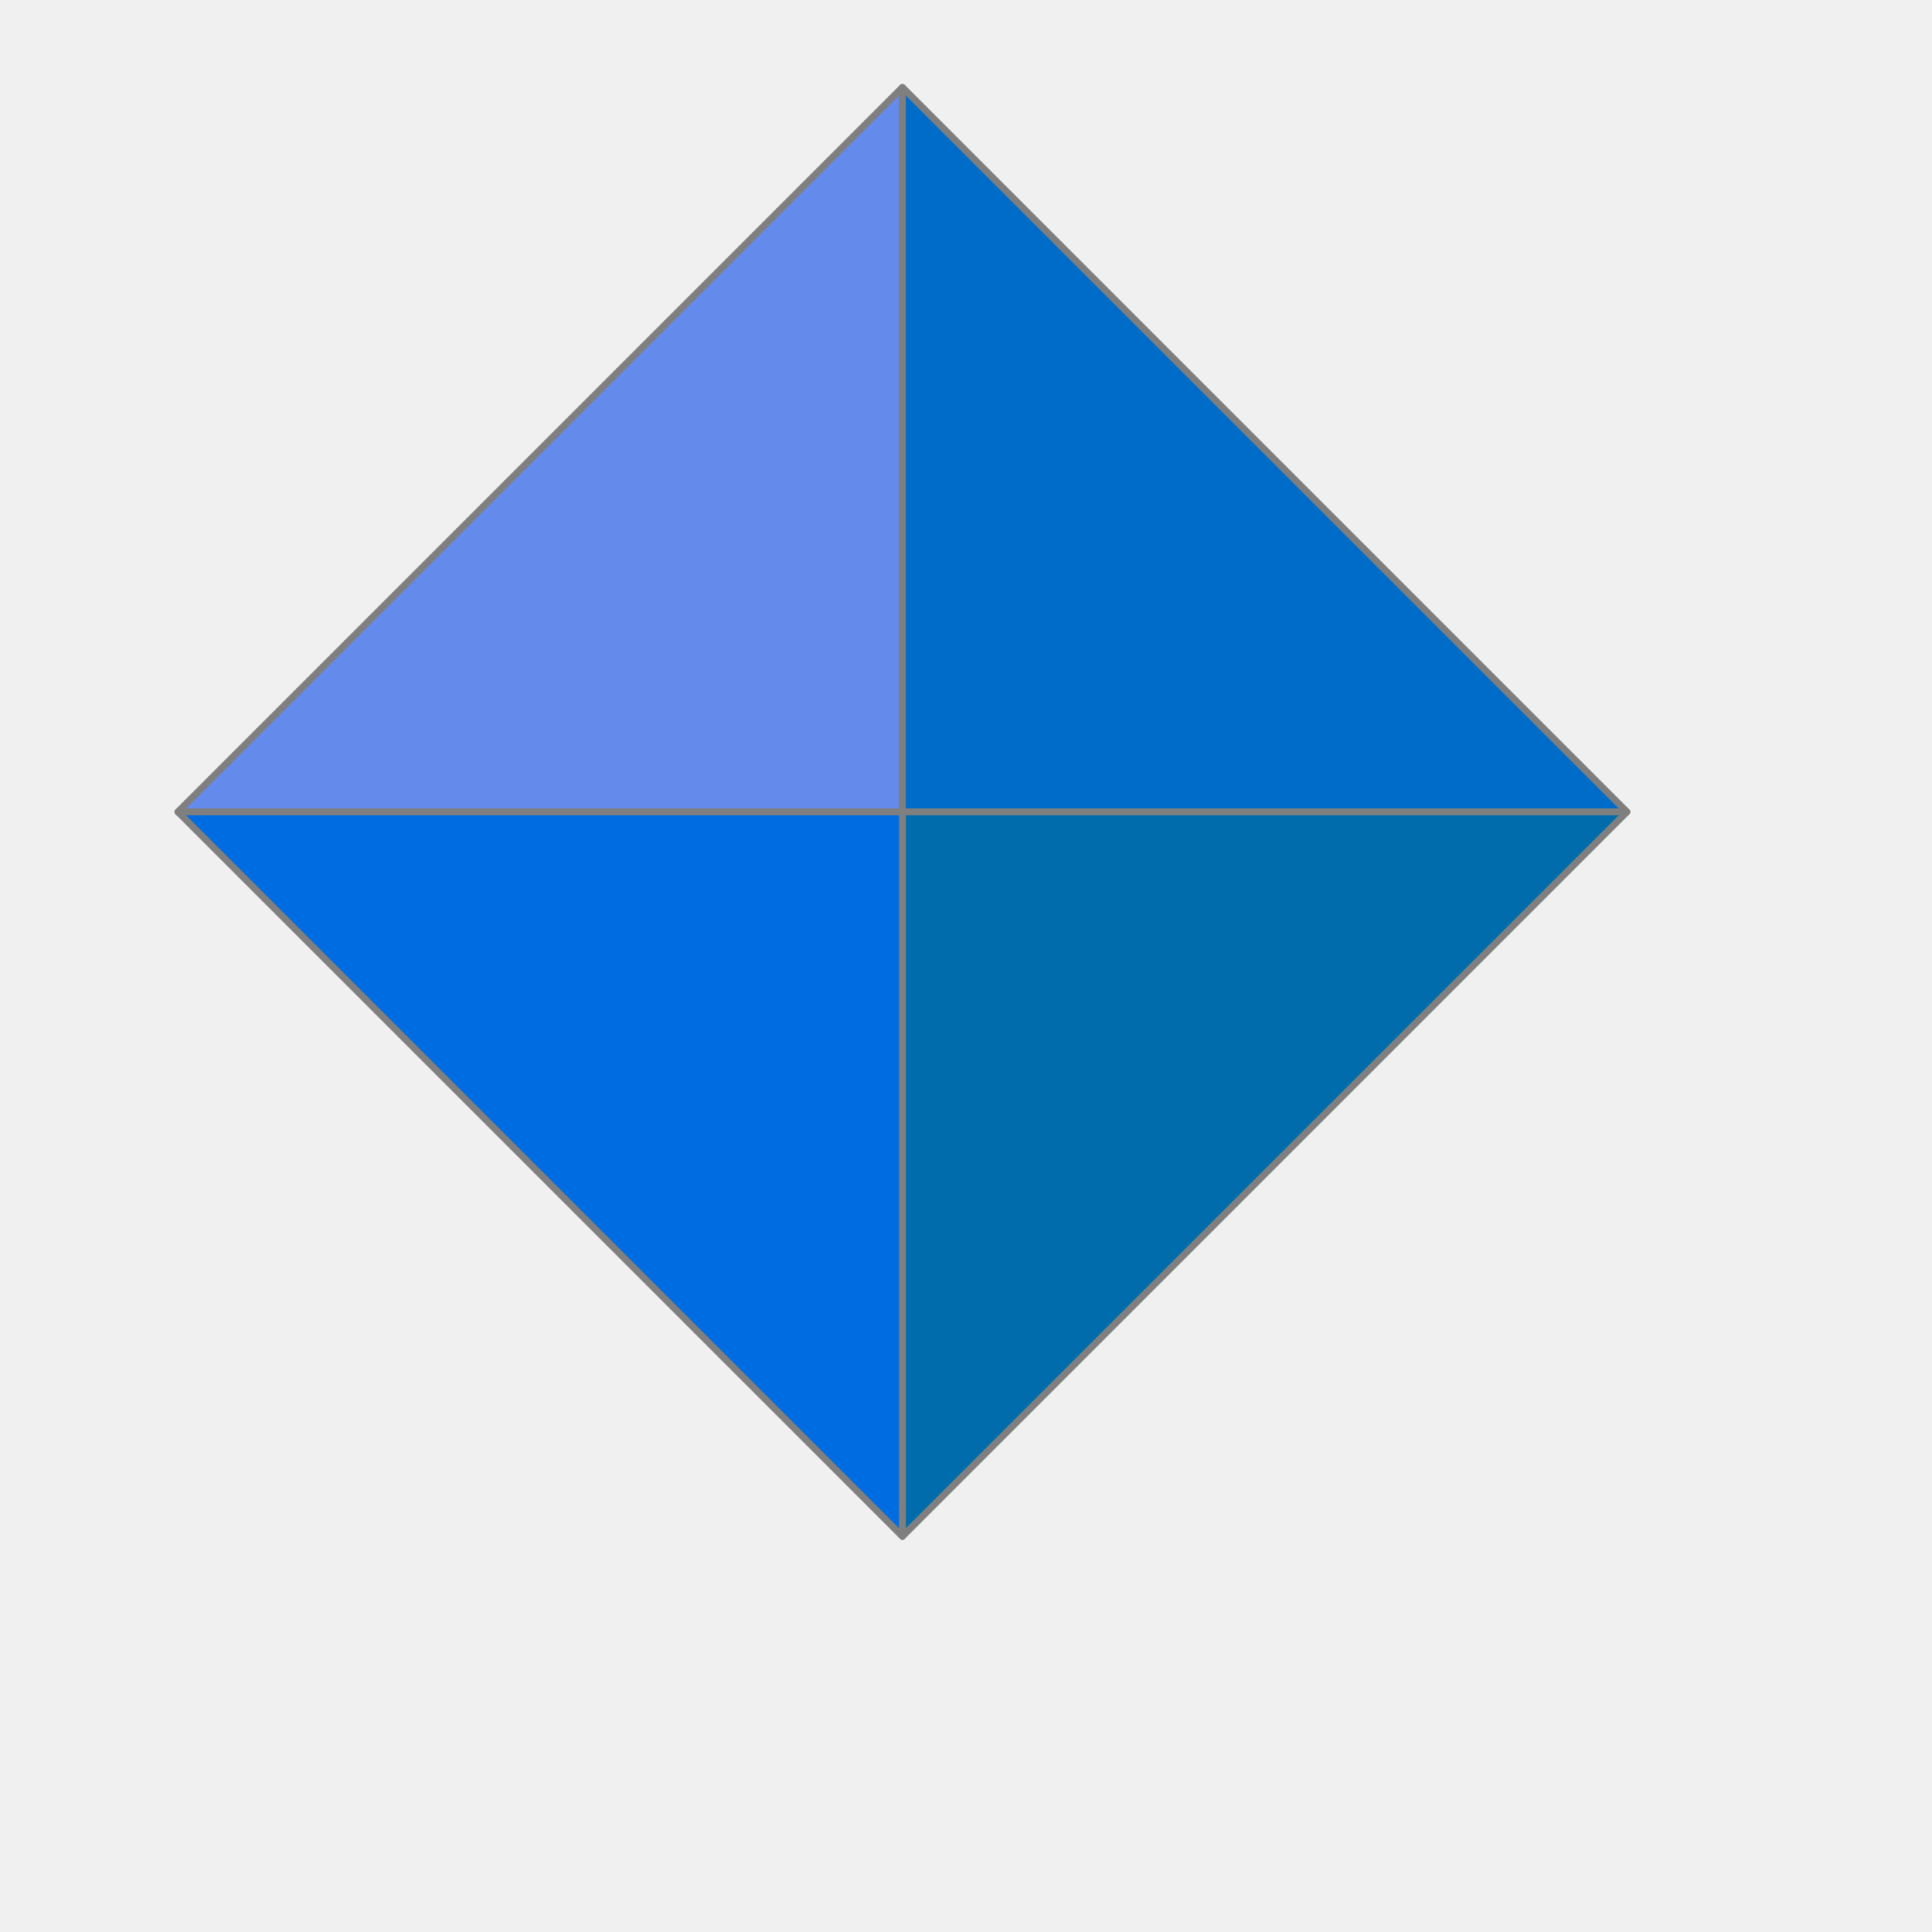
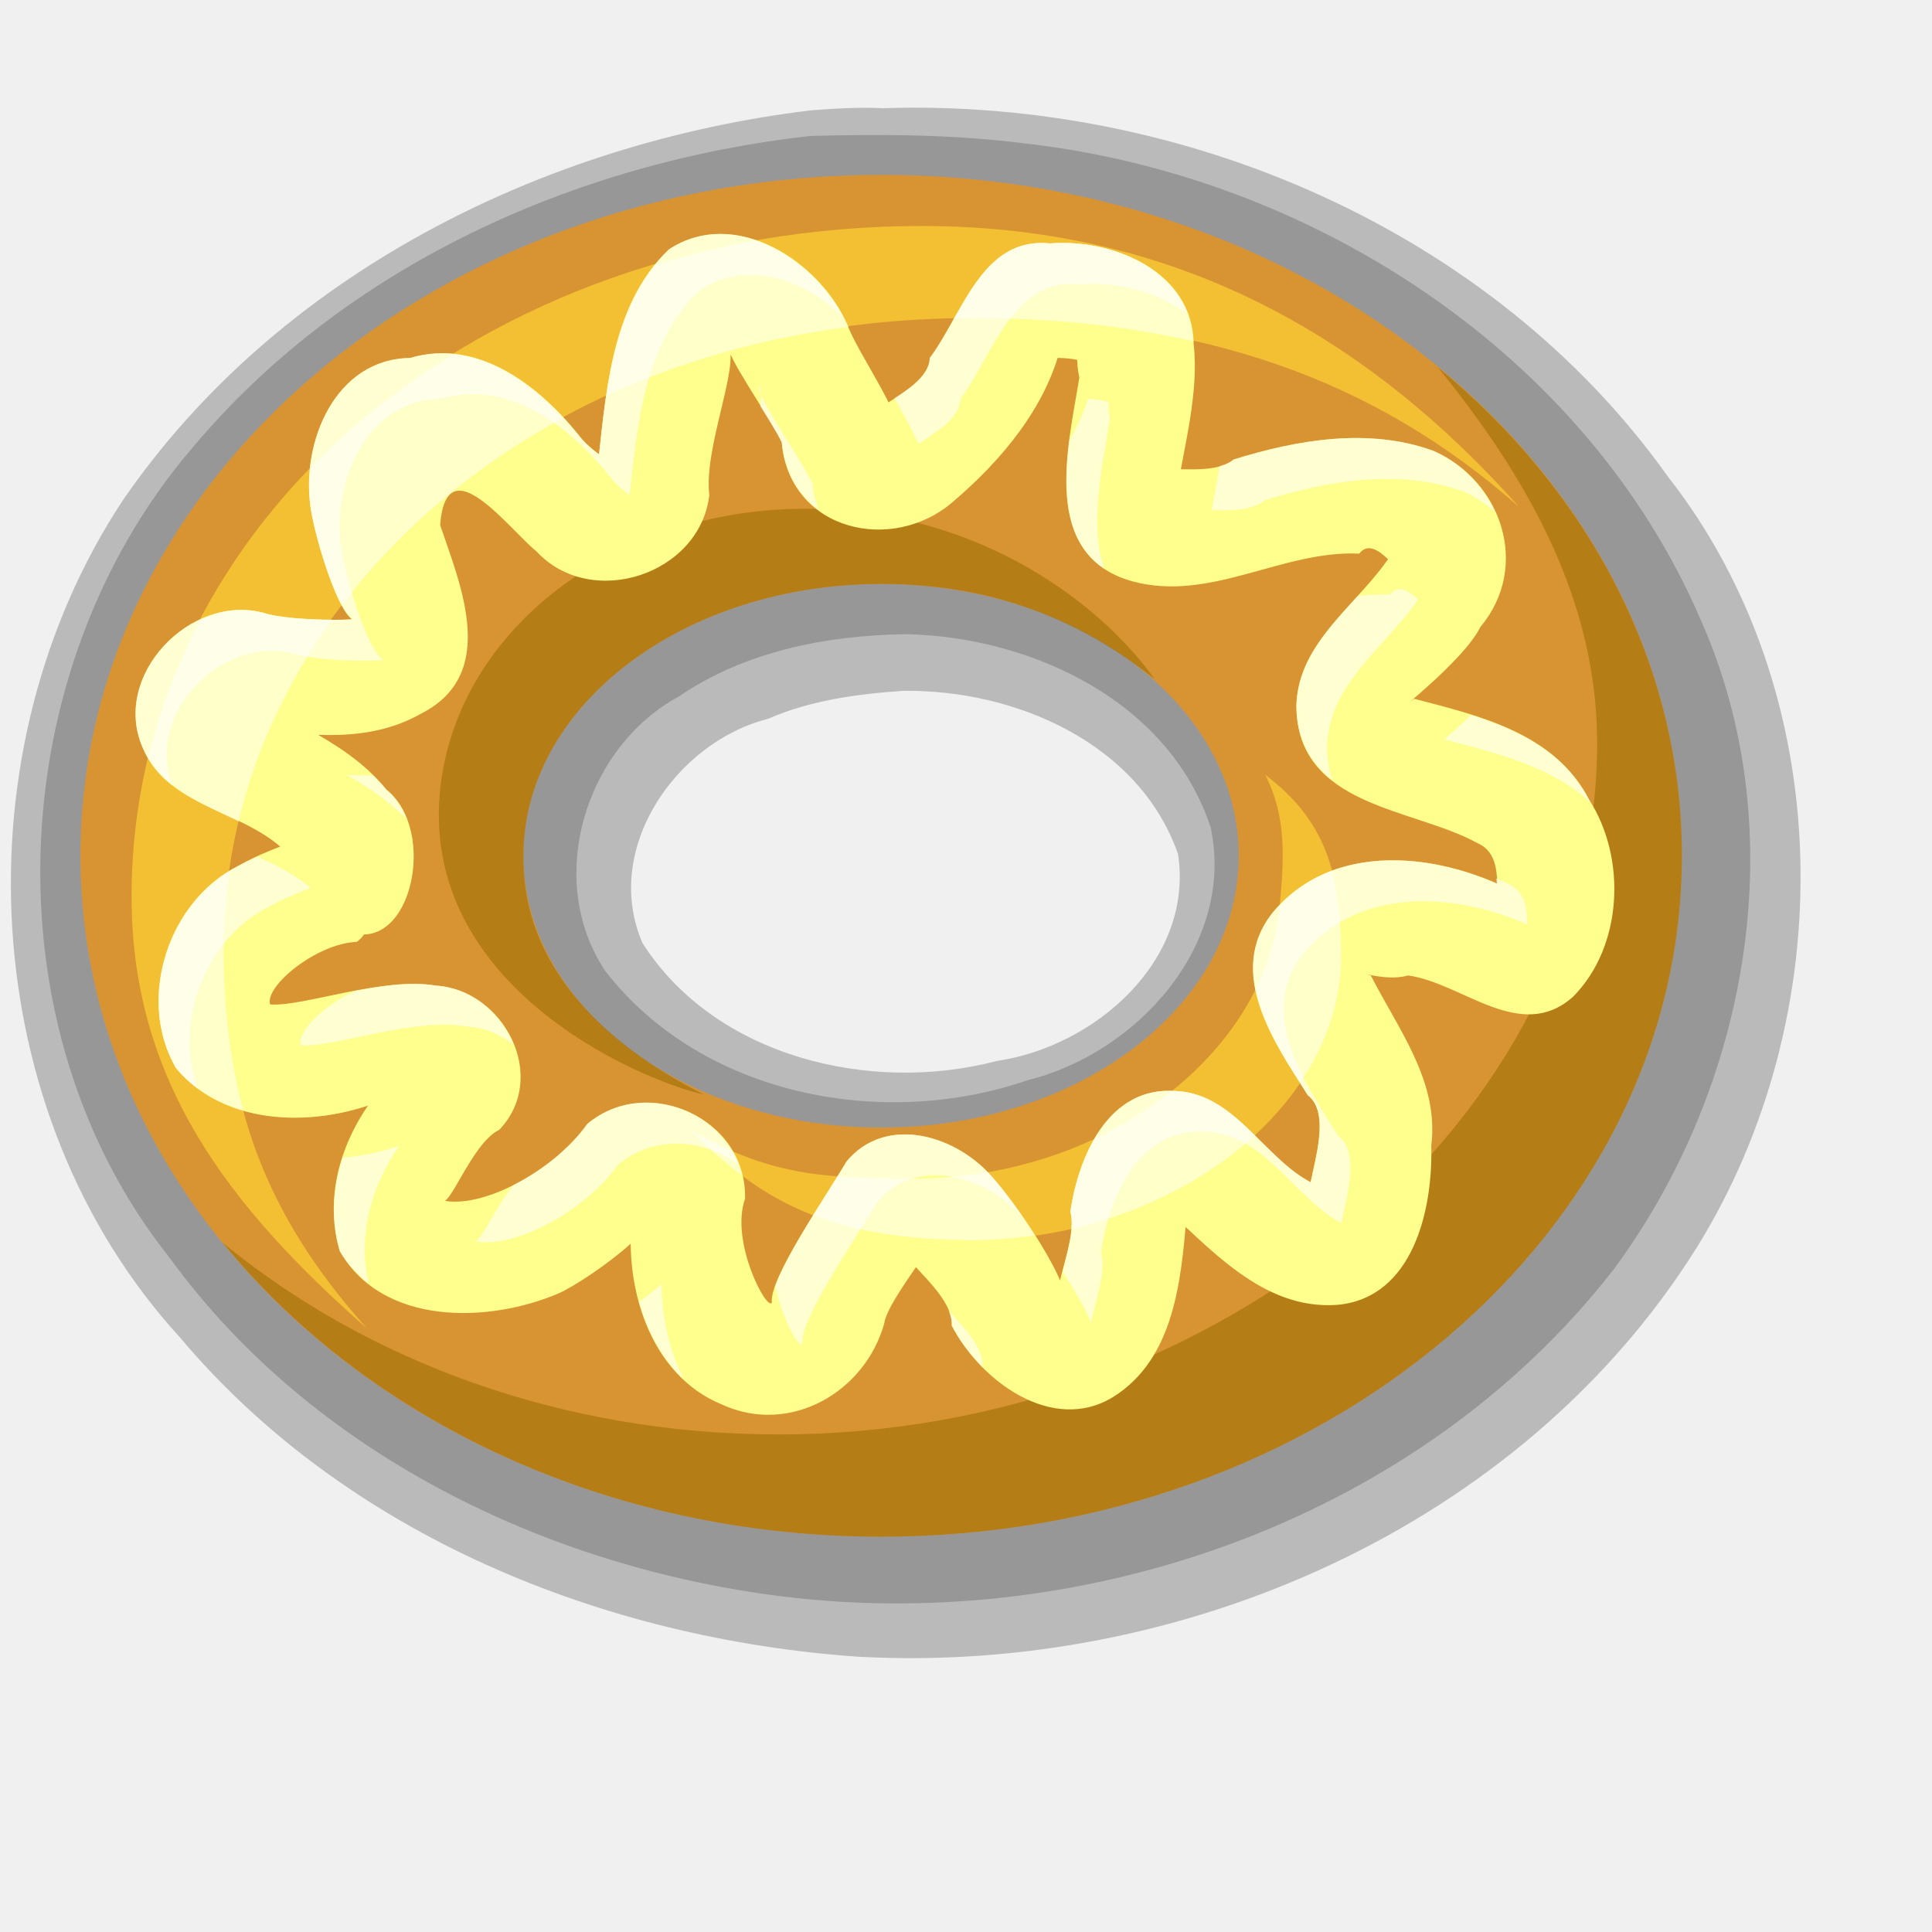
- <svg xmlns="http://www.w3.org/2000/svg" xmlns:xlink="http://www.w3.org/1999/xlink" id="svg840" width="100mm" height="100mm">
+ <svg xmlns="http://www.w3.org/2000/svg" xmlns:xlink="http://www.w3.org/1999/xlink" height="100mm" width="100mm" id="svg840">
  <defs id="defs842">
    <linearGradient id="linearGradient1097">
-       <stop style="stop-color:#ff0000;stop-opacity:1;" offset="0" id="stop1098" />
-       <stop style="stop-color:#ffffff;stop-opacity:1;" offset="1" id="stop1099" />
+       <stop id="stop1098" offset="0" style="stop-color:#ff0000;stop-opacity:1;" />
+       <stop id="stop1099" offset="1" style="stop-color:#ffffff;stop-opacity:1;" />
    </linearGradient>
    <linearGradient id="linearGradient845">
-       <stop style="stop-color:#ff0000;stop-opacity:1;" offset="0" id="stop846" />
-       <stop style="stop-color:#ffffff;stop-opacity:1;" offset="1" id="stop847" />
+       <stop id="stop846" offset="0" style="stop-color:#ff0000;stop-opacity:1;" />
+       <stop id="stop847" offset="1" style="stop-color:#ffffff;stop-opacity:1;" />
    </linearGradient>
-     <linearGradient xlink:href="#linearGradient845" id="linearGradient848" x1="0" y1="0.5" x2="1.109" y2="0.503" />
-     <radialGradient xlink:href="#linearGradient1097" id="radialGradient1096" cx="0.5" cy="0.5" r="0.406" fx="0.5" fy="0.5" />
+     <linearGradient y2="0.503" x2="1.109" y1="0.5" x1="0" id="linearGradient848" xlink:href="#linearGradient845" />
+     <radialGradient fy="0.5" fx="0.5" r="0.406" cy="0.5" cx="0.5" id="radialGradient1096" xlink:href="#linearGradient1097" />
  </defs>
-   <path style="fill:#648aec;fill-opacity:1;fill-rule:evenodd;stroke:#7f7f7f;stroke-width:1pt;stroke-opacity:1;stroke-linejoin:round;stroke-linecap:round;" d="M 34.808,158.824 L 176.54,158.824 L 176.54,17.092 L 34.808,158.824 z " id="path1047" />
-   <path style="fill:#006cca;fill-opacity:1;fill-rule:evenodd;stroke:#7f7f7f;stroke-width:1pt;stroke-opacity:1;stroke-linejoin:round;stroke-linecap:round;" d="M 176.54,17.092 L 176.54,158.824 L 318.273,158.824 L 176.54,17.092 z " id="path1048" />
-   <path style="fill:#006cac;fill-opacity:1;fill-rule:evenodd;stroke:#7f7f7f;stroke-width:1pt;stroke-opacity:1;stroke-linejoin:round;stroke-linecap:round;" d="M 176.54,300.556 L 176.54,158.824 L 318.273,158.824 L 176.54,300.556 z " id="path1049" />
-   <path style="fill:#006ce2;fill-opacity:1;fill-rule:evenodd;stroke:#7f7f7f;stroke-width:1pt;stroke-opacity:1;stroke-linejoin:round;stroke-linecap:round;" d="M 176.54,300.556 L 176.54,158.824 L 34.808,158.824 L 176.54,300.556 z " id="path1050" />
+   <path id="path8178" d="M 158.655,21.584 C 106.269,27.897 54.447,53.677 24.06,97.825 C -8.419,146.936 -4.922,217.781 35.187,261.617 C 67.776,300.369 118.068,320.608 167.777,324.092 C 231.053,327.613 297.662,298.749 331.883,244.129 C 360.091,198.802 359.678,135.92 326.334,93.294 C 291.923,44.895 231.301,19.212 172.711,21.169 C 168.011,20.927 163.342,21.235 158.655,21.584 z M 176.663,135.147 C 198.425,134.852 222.876,145.273 230.464,167.115 C 233.567,187.888 214.207,204.727 195.067,207.54 C 170.401,214.041 140.014,206.86 125.716,184.534 C 117.741,166.3 132.049,145.261 150.232,140.627 C 158.558,136.991 167.669,135.76 176.663,135.147 z " style="fill:#000000;fill-opacity:0.225;stroke:none;stroke-width:12.5;stroke-linecap:round;stroke-linejoin:round;stroke-miterlimit:4;stroke-opacity:1" />
+   <path id="path7402" d="M 158.516,26.593 C 112.713,31.704 67.489,51.93 37.548,87.707 C 0.36,131.177 -2.762,200.964 33.234,246.131 C 61.062,284.322 106.837,306.556 153.064,312.308 C 213.262,319.718 278.092,296.77 315.768,248.216 C 342.146,212.439 351.093,162.541 332.693,121.235 C 310.124,68.75 256.046,34.258 200.251,28.033 C 186.422,26.276 172.434,26.228 158.516,26.593 z M 177.289,124.06 C 201.826,124.592 228.834,137.226 236.859,161.957 C 241.658,184.86 222.4,205.997 201.136,211.288 C 172.733,221.09 137.39,214.405 118.42,189.973 C 106.504,172.182 114.393,146.174 132.854,136.223 C 145.787,127.373 161.849,124.267 177.289,124.06 z " style="stroke-opacity:1;stroke-miterlimit:4;stroke-linejoin:round;stroke-linecap:round;stroke-width:12.5;stroke:none;fill-opacity:0.188;fill:#000000" />
+   <g id="g1309" transform="translate(-4.104217,-4.788253)">
+     <path id="path1306" d="M 176.469,39 C 90.001,39 19.844,98.659 19.844,172.188 C 19.844,245.716 90.001,305.406 176.469,305.406 C 262.936,305.406 333.125,245.716 333.125,172.188 C 333.125,98.659 262.936,39 176.469,39 z M 176.469,119.031 C 215.093,119.031 246.438,142.837 246.438,172.188 C 246.438,201.538 215.093,225.375 176.469,225.375 C 137.845,225.375 106.5,201.538 106.5,172.188 C 106.5,142.837 137.845,119.031 176.469,119.031 z " style="fill:#d89433;fill-opacity:1;stroke:none;stroke-width:12.5;stroke-linecap:round;stroke-linejoin:round;stroke-miterlimit:4;stroke-opacity:1" />
+     <path id="path3590" d="M 285.344,76.594 C 302.814,98.078 316.545,122.055 316.545,150.135 C 316.545,223.664 242.936,285.406 156.469,285.406 C 114.194,285.406 75.872,271.084 47.688,247.906 C 75.966,282.621 123.084,305.406 176.469,305.406 C 262.936,305.406 333.125,245.716 333.125,172.188 C 333.125,134.651 314.756,100.809 285.344,76.594 z M 167.413,104.504 C 128.872,101.986 95.661,125.011 90.604,156.292 C 84.006,197.108 129.459,216.18 141.806,218.912 C 107.486,201.463 106.5,179.745 106.5,172.188 C 106.5,142.837 137.845,119.031 176.469,119.031 C 193.197,119.031 211.676,123.044 229.967,137.633 C 220.534,124.331 198.828,106.556 167.413,104.504 z " style="fill:#9b6c00;fill-opacity:0.573;stroke:none;stroke-width:12.5;stroke-linecap:round;stroke-linejoin:round;stroke-miterlimit:4;stroke-opacity:1" />
+     <path id="path2069" d="M 184.469,49 C 98.001,49 29.844,106.659 29.844,180.188 C 29.844,216.1 48.645,240.657 75.844,264.625 C 55.848,242.253 47.844,220.435 47.844,190.188 C 47.844,124.868 108.001,67 194.469,67 C 238.807,67 272.772,78.769 301.281,103.969 C 272.67,71.848 235.476,49 184.469,49 z M 251.625,156.375 C 255.861,164.703 255.291,172.872 254.438,182.188 C 251.87,210.222 221.093,235.375 182.469,235.375 C 163.309,235.375 154.004,234.126 139.312,226 C 154.002,240.947 168.173,247.375 194.469,247.375 C 233.093,247.375 266.438,221.538 266.438,192.188 C 266.438,177.396 264.466,166.013 251.625,156.375 z " style="fill:#ffd533;fill-opacity:0.676;stroke:none;stroke-width:12.5;stroke-linecap:round;stroke-linejoin:round;stroke-miterlimit:4;stroke-opacity:1" />
+     <path id="path5115" d="M 73.873,189.044 C 66.021,189.358 55.831,197.734 56.943,201.29 C 63.553,201.745 78.945,195.805 89.379,197.604 C 102.75,198.436 111.587,215.548 101.773,225.808 C 96.263,228.47 91.833,242.039 90.343,239.549 C 98.194,241.55 112.422,233.914 118.989,224.667 C 130.781,214.792 150.318,223.59 149.851,239.311 C 146.889,247.746 154.175,261.406 155.1,259.605 C 154.561,254.965 165.157,239.659 169.76,231.937 C 177.685,222.557 191.632,227.095 198.474,235.356 C 204.09,241.682 213.357,256.139 212.253,258.985 C 208.541,259.942 215.169,247.251 213.495,241.878 C 215.016,231.002 220.991,217.128 234.216,218.234 C 247.249,218.868 252.811,234.97 264.563,237.604 C 253.724,246.813 267.292,224.754 259.96,219.075 C 253.39,208.761 243.753,194.994 253.121,183.259 C 265.633,168.252 288.611,171.901 303.481,181.043 C 291.983,188.157 301.308,173.247 293.143,169.732 C 280.697,162.808 257.814,162.73 257.704,142.857 C 258.059,129.935 270.449,122.701 276.648,112.655 C 279.235,120.674 273.522,108.516 270.002,113.095 C 255.019,112.382 240.968,122.609 225.753,118.545 C 207.426,113.551 213.075,92.211 215.249,78.68 C 213.685,70.91 217.1,72.329 216.456,75.766 C 212.566,73.687 203.338,76.208 211.629,72.594 C 208.604,84.645 199.967,94.88 190.659,102.838 C 178.726,113.331 158.518,108.643 157.039,91.312 C 154.169,85.48 145.967,74.184 146.574,72.205 C 148.865,76.358 141.732,92.397 142.865,101.624 C 141.064,117.214 119.729,124.171 109.08,112.676 C 103.494,108.142 91.43,91.676 90.207,107.509 C 94.183,119.243 101.727,136.667 86.477,144.395 C 76.501,150.078 64.927,148.813 54.109,147.298 C 49.645,146.113 36.959,149.622 45.246,145.553 C 45.44,141.026 38.411,129.596 47.568,136.754 C 57.596,145.472 71.093,148.621 79.732,159.291 C 89.677,167.233 84.671,190.849 72.764,187.224 C 70.023,181.828 67.282,176.432 64.541,171.036 C 67.253,169.136 61.889,178.921 61.138,172.641 C 53.172,163.158 37.133,163.391 32.013,151.037 C 25.859,136.951 41.341,120.841 55.682,124.677 C 60.803,126.366 75.73,126.329 75.012,125.464 C 71.707,130.669 65.55,109.677 64.848,103.91 C 63.02,91.256 69.664,75.024 84.337,74.818 C 97.529,70.877 109.499,80.195 117.287,89.861 C 120.856,94.688 127.153,95.603 120.788,98.167 C 122.604,82.933 123.175,64.783 134.975,53.566 C 147.915,45.088 164.537,55.889 169.948,68.487 C 171.626,73.442 182.727,89.334 178.363,88.248 C 166.64,86.269 185.786,82.424 185.997,74.814 C 192.357,66.355 196.201,51.031 209.435,52.411 C 221.737,51.428 237.522,57.814 237.616,72.141 C 238.71,81.33 235.715,92.357 234.502,100.065 C 225.179,93.491 240.257,99.139 245.426,94.675 C 257.919,90.806 271.88,88.396 284.479,92.965 C 297.962,98.85 303.553,115.723 293.704,127.44 C 290.627,133.859 276.181,144.994 280.74,141.484 C 293.68,144.849 308.265,148.252 314.972,161.224 C 322.352,172.621 321.598,189.972 311.812,199.805 C 301.484,208.949 290.171,197.027 279.538,195.614 C 275.001,196.98 268.046,194.236 272.273,195.608 C 277.596,206.096 285.683,216.356 284.099,228.918 C 284.441,241.279 280.616,258.703 265.719,260.055 C 250.932,261.137 240.564,248.625 230.555,239.746 C 236.486,241.928 239.734,234.152 236.213,242.854 C 235.138,255.377 233.785,270.575 221.942,278.026 C 209.971,285.463 195.782,274.816 190.292,264.093 C 190.81,255.979 171.932,246.361 185.314,247.673 C 190.153,244.587 177.745,258.859 177.106,263.606 C 173.404,277.108 158.698,285.601 145.471,279.608 C 130.911,273.753 125.881,255.798 127.913,241.457 C 139.283,240.819 119.326,255.126 113.532,257.746 C 99.78,263.678 78.959,264.241 70.575,249.517 C 66.587,236.04 73.178,221.769 83.38,212.93 C 85.558,219.653 87.681,220.683 79.561,219.757 C 66.513,225.374 48.358,225.46 38.549,213.78 C 30.713,200.316 36.926,180.936 50.946,174.065 C 57.157,170.393 71.015,166.045 74.563,166.455 C 68.006,169.09 81.176,184.093 73.873,189.044 z " style="fill:#ffff8d;fill-opacity:1;fill-rule:nonzero;stroke:none;stroke-width:1px;stroke-linecap:butt;stroke-linejoin:miter;stroke-opacity:1" />
+     <path id="path5876" d="M 145.125,50.562 C 141.662,50.545 138.204,51.443 134.969,53.562 C 124.285,63.72 122.813,79.475 121.281,93.688 C 120.018,92.713 118.543,91.581 117.281,89.875 C 109.493,80.209 97.536,70.871 84.344,74.812 C 69.671,75.019 63.016,91.253 64.844,103.906 C 65.43,108.72 69.8,123.966 73.156,125.906 C 69.198,126.241 59.628,125.987 55.688,124.688 C 41.347,120.851 25.846,136.946 32,151.031 C 33.327,154.234 35.41,156.569 37.875,158.469 C 32.356,144.519 47.535,128.902 61.688,132.688 C 65.628,133.987 75.198,134.241 79.156,133.906 C 75.8,131.966 71.43,116.72 70.844,111.906 C 69.016,99.253 75.671,83.019 90.344,82.812 C 103.536,78.871 115.493,88.209 123.281,97.875 C 124.543,99.581 126.018,100.713 127.281,101.688 C 128.813,87.475 130.285,71.72 140.969,61.562 C 150.258,55.477 161.394,59.402 168.969,66.719 C 164.437,58.028 154.845,50.611 145.125,50.562 z M 214.188,52.375 C 212.578,52.266 210.975,52.283 209.438,52.406 C 196.203,51.026 192.36,66.354 186,74.812 C 185.908,78.13 182.257,80.644 179.094,82.688 C 180.839,85.787 182.536,88.931 183.812,91.594 C 187.156,89.44 191.895,86.585 192,82.812 C 198.36,74.354 202.203,59.026 215.438,60.406 C 222.56,59.837 230.764,61.83 236.5,66.312 C 233.348,57.617 223.535,53.005 214.188,52.375 z M 152.562,80.219 C 153.045,81.093 153.063,82.559 152.875,84.312 C 154.412,86.798 156.118,89.457 157.031,91.312 C 157.542,97.297 160.384,101.666 164.25,104.531 C 163.666,102.929 163.195,101.227 163.031,99.312 C 160.162,93.48 151.956,82.198 152.562,80.219 z M 216.938,82.812 C 216.035,85.69 214.741,88.41 213.281,91.062 C 212.058,100.76 212.291,110.871 220.156,116.062 C 217.097,107.322 219.849,95.407 221.25,86.688 C 220.946,85.177 220.963,84.275 220.969,83.406 C 219.598,83.053 218.248,82.847 216.938,82.812 z M 264.906,90.656 C 258.279,91.171 251.684,92.753 245.438,94.688 C 244.701,95.324 243.727,95.679 242.688,95.969 C 242.164,99.074 241.632,101.866 241.125,104.594 C 244.374,104.643 248.988,104.803 251.438,102.688 C 263.931,98.818 277.87,96.4 290.469,100.969 C 292.768,101.972 294.759,103.375 296.562,104.938 C 294.232,99.833 290.091,95.423 284.469,92.969 C 278.17,90.684 271.533,90.141 264.906,90.656 z M 277.406,120.094 C 276.918,120.215 276.44,120.521 276,121.094 C 273.873,120.992 271.783,121.139 269.688,121.406 C 263.96,127.712 257.965,133.91 257.719,142.844 C 257.757,149.731 260.623,154.165 264.75,157.406 C 264.095,155.495 263.732,153.316 263.719,150.844 C 264.056,138.576 275.095,131.382 281.531,122.094 C 280.38,121.01 278.838,119.737 277.406,120.094 z M 291.906,144.656 C 287.763,148.608 284.143,151.476 286.75,149.469 C 296.76,152.072 307.711,154.752 315.281,161.812 C 315.165,161.623 315.09,161.406 314.969,161.219 C 310.168,151.935 301.286,147.632 291.906,144.656 z M 71.938,156.375 C 76.103,158.79 80.121,161.448 83.562,164.969 C 82.694,162.761 81.518,160.718 79.719,159.281 C 78.886,158.253 77.978,157.369 77.062,156.469 C 75.362,156.549 73.651,156.448 71.938,156.375 z M 54.5,172.375 C 53.257,172.949 51.887,173.501 50.938,174.062 C 36.918,180.933 30.727,200.318 38.562,213.781 C 39.839,215.302 41.251,216.615 42.781,217.75 C 38.071,204.702 44.258,188.277 56.938,182.062 C 58.962,180.866 61.848,179.652 64.875,178.5 C 61.876,175.897 58.212,174.09 54.5,172.375 z M 277.406,173.094 C 268.239,172.915 259.381,175.746 253.125,183.25 C 243.758,194.985 253.399,208.748 259.969,219.062 C 264.217,222.352 261.503,231.042 260.531,236.062 C 251.349,231.25 245.67,218.776 234.219,218.219 C 220.993,217.113 215.022,230.999 213.5,241.875 C 214.405,244.778 212.971,249.694 211.969,253.562 C 214.362,257.237 216.467,260.864 217.531,263.531 C 218.353,259.605 220.582,253.347 219.5,249.875 C 221.022,238.999 226.993,225.113 240.219,226.219 C 251.67,226.776 257.349,239.25 266.531,244.062 C 267.503,239.042 270.217,230.352 265.969,227.062 C 259.399,216.748 249.758,202.985 259.125,191.25 C 269.914,178.309 288.462,179.292 302.906,185.656 C 302.809,182.633 302.589,179.197 299.156,177.719 C 298.441,177.321 297.591,177.014 296.812,176.656 C 296.833,176.997 296.896,177.324 296.906,177.656 C 290.837,174.982 284.049,173.224 277.406,173.094 z M 85.25,197.25 C 81.571,197.223 77.58,197.889 73.688,198.625 C 67.587,201.289 62.107,206.624 62.938,209.281 C 69.548,209.736 84.94,203.795 95.375,205.594 C 98.843,205.809 101.982,207.154 104.594,209.156 C 102.141,203.043 96.436,198.033 89.375,197.594 C 88.071,197.369 86.682,197.261 85.25,197.25 z M 128.844,220.562 C 125.361,220.881 121.948,222.188 119,224.656 C 115.608,229.433 110.171,233.752 104.625,236.562 C 101.329,240.479 98.661,246.661 97.156,247.656 C 105.136,249.012 118.641,241.611 125,232.656 C 132.106,226.705 141.966,227.616 148.625,232.656 C 145.625,224.72 137.148,219.804 128.844,220.562 z M 180.531,226.719 C 176.558,226.859 172.722,228.42 169.75,231.938 C 165.931,238.344 158.07,249.887 155.781,256.312 C 157.082,262.853 160.467,268.813 161.094,267.594 C 160.555,262.954 171.147,247.66 175.75,239.938 C 183.675,230.558 197.627,235.083 204.469,243.344 C 204.518,243.4 204.575,243.505 204.625,243.562 C 202.49,240.431 200.313,237.421 198.469,235.344 C 194.192,230.181 187.153,226.484 180.531,226.719 z M 82.188,228.969 C 78.675,230.154 74.933,230.951 71.125,231.25 C 69.223,237.117 68.751,243.408 70.562,249.531 C 72.058,252.157 74.043,254.134 76.219,255.844 C 74.051,246.449 76.768,236.796 82.188,228.969 z M 133.531,255.969 C 132.249,257.145 130.69,258.29 129.125,259.469 C 130.729,265.295 133.62,270.626 137.906,274.625 C 134.991,268.956 133.573,262.374 133.531,255.969 z M 189.719,261.25 C 190.094,262.204 190.341,263.16 190.281,264.094 C 191.76,266.983 193.909,269.849 196.438,272.375 C 196.389,272.283 196.328,272.186 196.281,272.094 C 196.52,268.359 192.662,264.409 189.719,261.25 z " style="fill:#ffffff;fill-opacity:0.592;fill-rule:nonzero;stroke:none;stroke-width:1px;stroke-linecap:butt;stroke-linejoin:miter;stroke-opacity:1" />
+     <path id="path6639" d="M 151.906,51.844 C 145.191,53.026 138.72,54.684 132.375,56.562 C 126.578,63.682 124.233,72.821 122.844,82.125 C 130.383,78.639 138.42,75.749 146.844,73.406 C 146.77,72.99 146.728,72.518 146.562,72.219 C 146.504,72.409 146.846,73.026 146.938,73.375 C 154.329,71.324 162.061,69.816 170.062,68.75 C 170.04,68.689 169.957,68.558 169.938,68.5 C 166.772,61.131 159.763,54.484 151.906,51.844 z M 214.188,52.375 C 212.578,52.266 210.975,52.283 209.438,52.406 C 199.688,51.39 195.036,59.465 190.719,67.156 C 191.981,67.131 193.195,67 194.469,67 C 210.06,67 224.292,68.549 237.531,71.531 C 237.036,59.429 225.251,53.121 214.188,52.375 z M 92.812,74.094 C 82.436,80.5 72.987,87.861 64.844,96.25 C 64.559,98.844 64.487,101.439 64.844,103.906 C 65.307,107.713 68.141,118.026 70.969,123.188 C 81.978,108.624 96.659,96.134 114.188,86.594 C 108.4,80.358 101.108,74.928 92.812,74.094 z M 50.281,124.125 C 47.833,124.263 45.514,125.054 43.281,126.094 C 38.849,134.58 35.355,143.526 33.094,152.906 C 36.873,159.492 44.026,162.209 50.781,165.469 C 54.135,151.391 60.414,138.093 69.031,126 C 64.458,125.991 58.599,125.648 55.688,124.688 C 53.895,124.208 52.065,124.024 50.281,124.125 z M 264.625,175.156 C 260.843,176.571 257.421,178.895 254.438,182.031 C 254.433,182.085 254.442,182.134 254.438,182.188 C 253.93,187.725 252.302,193.14 249.75,198.281 C 251.031,204.732 254.868,211.012 258.438,216.594 C 263.496,209.135 266.438,200.823 266.438,192.188 C 266.438,185.931 266.004,180.319 264.625,175.156 z M 49,175.312 C 36.431,182.981 31.117,200.988 38.562,213.781 C 42.077,217.966 46.68,220.581 51.719,222.031 C 49.087,212.325 47.844,201.9 47.844,190.188 C 47.844,185.173 48.306,180.216 49,175.312 z M 234.219,218.219 C 233.85,218.188 233.545,218.289 233.188,218.281 C 228.772,221.809 223.787,224.908 218.344,227.469 C 215.747,231.865 214.165,237.125 213.5,241.875 C 213.785,242.791 213.792,243.951 213.688,245.188 C 227.733,241.988 240.258,235.453 249.562,226.875 C 245.166,222.552 240.59,218.529 234.219,218.219 z M 139.312,226 C 142.608,229.354 145.895,232.23 149.281,234.75 C 148.859,232.96 148.163,231.32 147.25,229.812 C 144.697,228.714 142.159,227.574 139.312,226 z M 197.25,234.094 C 192.481,234.916 187.557,235.375 182.469,235.375 C 176.881,235.375 172.258,235.196 167.969,234.844 C 166.537,237.149 164.931,239.739 163.219,242.5 C 171.739,245.797 181.651,247.375 194.469,247.375 C 198.575,247.375 202.61,247.026 206.562,246.469 C 203.911,242.309 200.885,238.066 198.469,235.344 C 198.104,234.903 197.654,234.512 197.25,234.094 z " style="fill:#ffffff;fill-opacity:0.531;stroke:none;stroke-width:12.5;stroke-linecap:round;stroke-linejoin:round;stroke-miterlimit:4;stroke-opacity:1" />
+   </g>
</svg>
